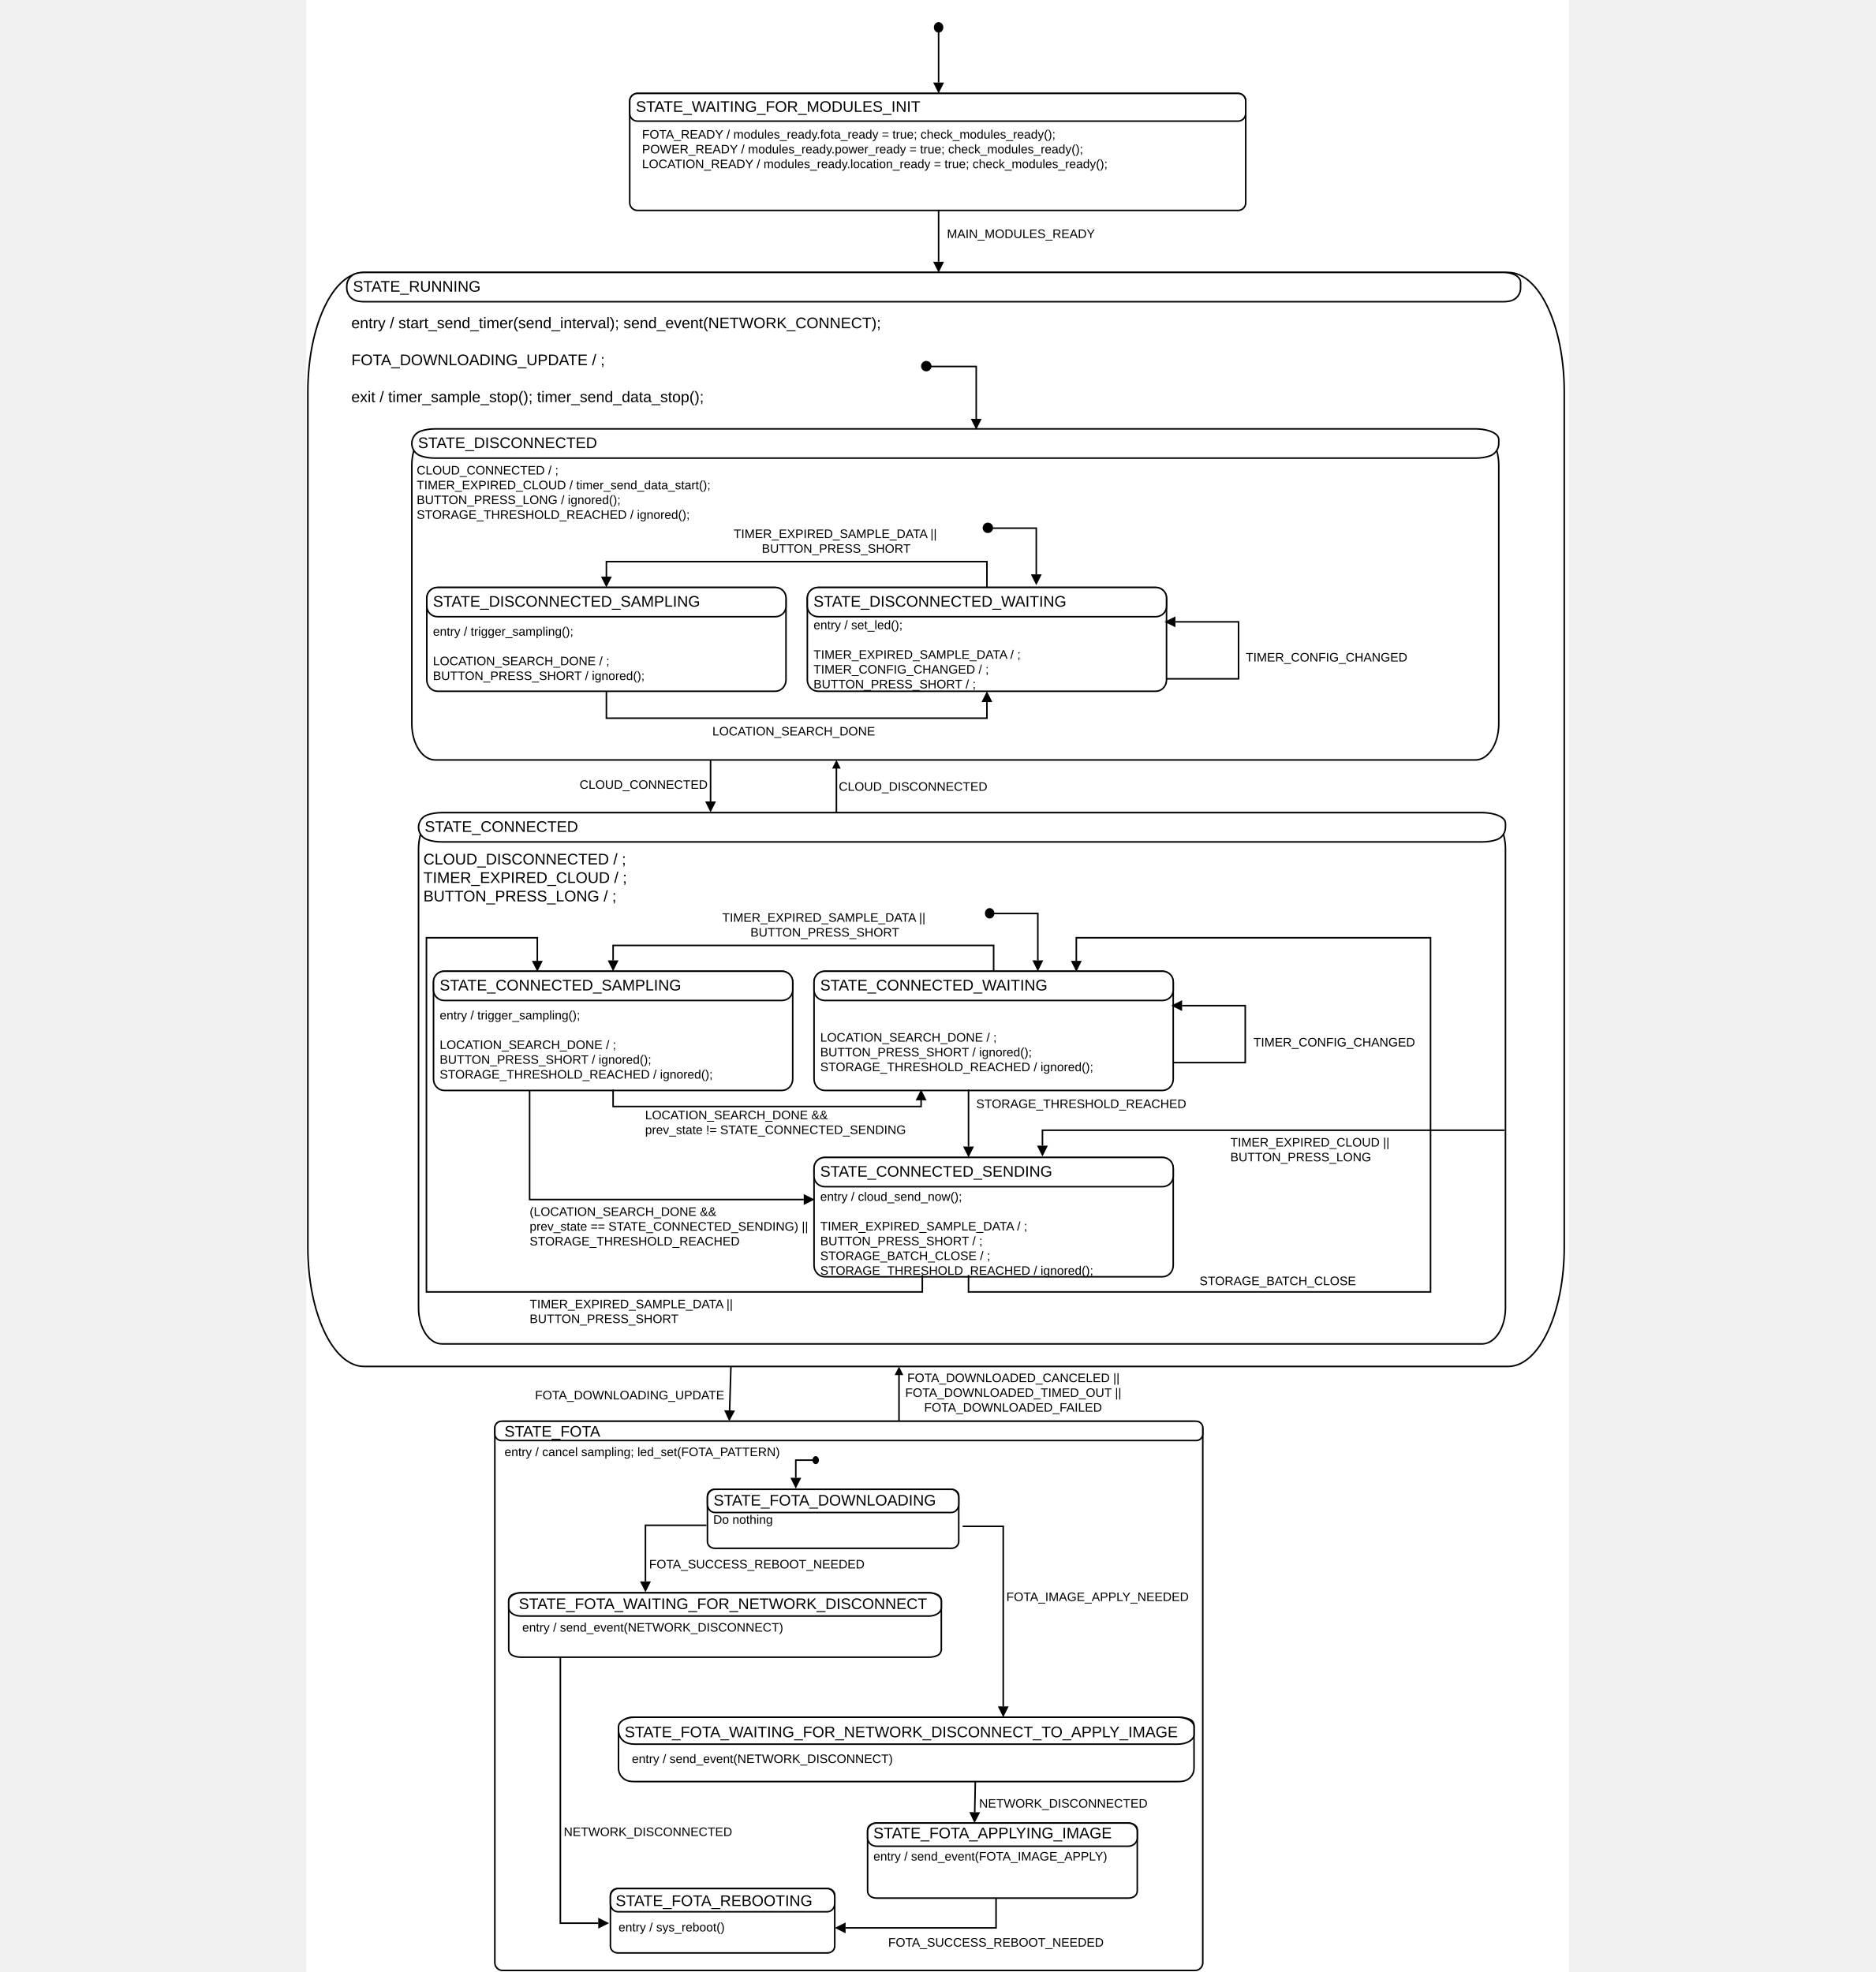
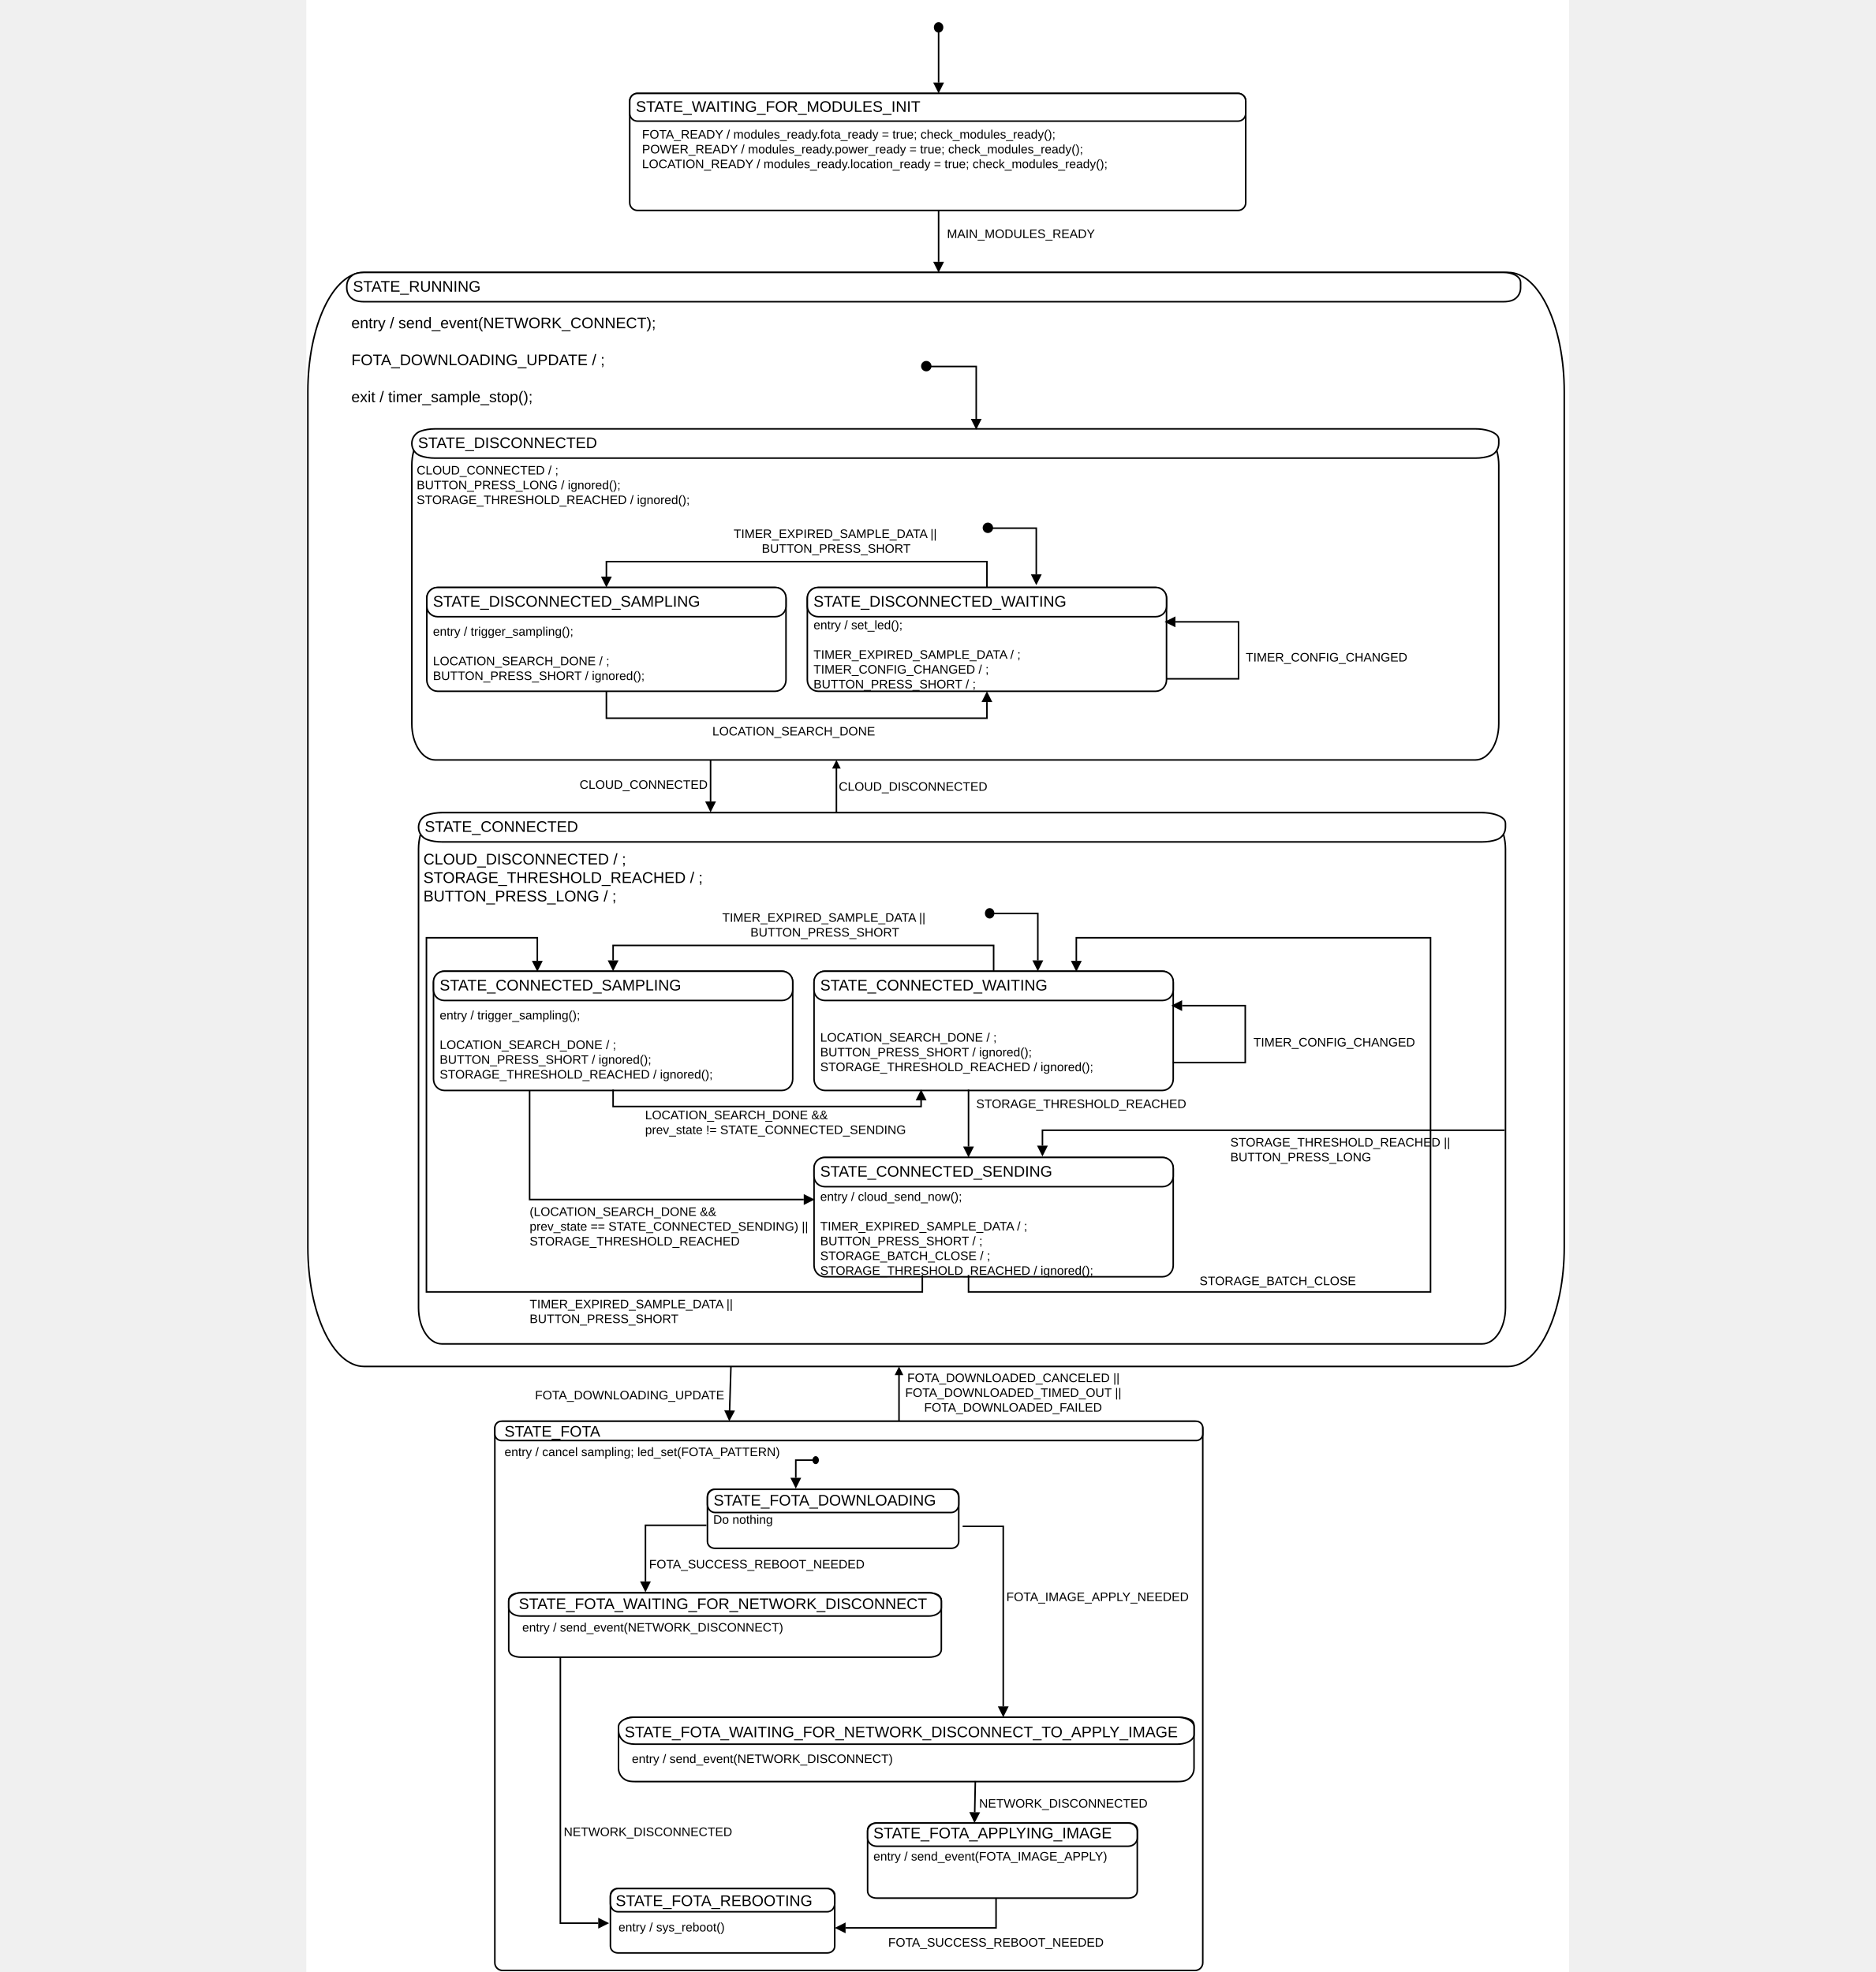
<svg xmlns="http://www.w3.org/2000/svg" xmlns:xlink="http://www.w3.org/1999/xlink" width="16.914in" height="17.787in" viewBox="0 -144 820 1280.66" xml:space="preserve" color-interpolation-filters="sRGB" class="st13">
  <style type="text/css">
	
		.st1 {fill:#ffffff;stroke:#000000;stroke-width:1}
		.st2 {fill:#000000;fill-opacity:1;stroke:#000000;stroke-opacity:1;stroke-width:0.284}
		.st3 {marker-end:url(#mrkr4-6);stroke:#000000;stroke-linecap:butt;stroke-width:1}
		.st4 {fill:none;stroke:none;stroke-linecap:butt;stroke-width:0.75}
		.st5 {fill:#000000;font-family:Arial;font-size:0.833em}
		.st6 {fill:#000000;font-family:Arial;font-size:0.667em}
		.st7 {fill:#ffffff;stroke:none;stroke-linecap:butt;stroke-width:0.75}
		.st8 {fill:#000000;stroke:#000000;stroke-width:1}
		.st9 {fill:none;stroke:none;stroke-width:1}
		.st10 {font-size:1em}
		.st11 {marker-start:url(#mrkr4-289);stroke:#000000;stroke-linecap:butt;stroke-width:1}
		.st12 {fill:#000000;fill-opacity:1;stroke:#000000;stroke-opacity:1;stroke-width:0.357}
		.st13 {fill:none;fill-rule:evenodd;font-size:12px;overflow:visible;stroke-linecap:square;stroke-miterlimit:3}
	
	</style>
  <defs id="Markers">
    <g id="lend4">
      <path d="M 2 1 L 0 0 L 2 -1 L 2 1 " style="stroke:none" />
    </g>
    <marker id="mrkr4-6" class="st2" refX="-7.04" orient="auto" markerUnits="strokeWidth" overflow="visible">
      <use xlink:href="#lend4" transform="scale(-3.52,-3.52) " />
    </marker>
    <marker id="mrkr4-289" class="st12" refX="5.24" orient="auto" markerUnits="strokeWidth" overflow="visible">
      <use xlink:href="#lend4" transform="scale(2.8) " />
    </marker>
  </defs>
  <g>
    <rect x="0" y="-144" width="820" height="1280.66" fill="white" />
    <g id="shape1104-1" transform="translate(1,-393.25)">
      <path d="M0 1059.15 A36.476 77.509 -180 0 0 36.47 1136.66 L779.35 1136.66 A36.476 77.509 -180 0 0 815.83 1059.15        L815.83 503.69 A36.476 77.509 -180 0 0 779.35 426.18 L36.47 426.18 A36.476 77.509 -180 0 0 0 503.69        L0 1059.15 Z" class="st1" />
    </g>
    <g id="shape206-7" transform="translate(122.417,-1)">
      <path d="M-0 1131.67 A5.028 4.994 -180 0 0 5.03 1136.66 L454.66 1136.66 A5.028 4.994 -180 0 0 459.69 1131.67        L459.69 784.98 A5.028 4.994 -180 0 0 454.66 779.99 L5.03 779.99 A5.028 4.994 -180 0 0 0 784.98 L0        1131.67 Z" class="st1" />
    </g>
    <g id="shape207-14" transform="translate(122.417,-345.135)">
      <path d="M2.87 1136.42 A4.31 4.179 -180 0 0 4.31 1136.66 L455.38 1136.66 A4.31 4.179 -180 0 0 456.82 1136.42        A4.252 4.252 -180 0 0 459.69 1132.4 L459.69 1128.3 A4.31 4.179 -180 0 0 455.38 1124.12 L4.31 1124.12        A4.31 4.179 -180 0 0 2.87 1124.36 A4.252 4.252 -180 0 0 0 1128.39 L0 1132.4 A4.252 4.252 -180        0 0 2.87 1136.42 Z" class="st1" />
    </g>
    <g id="shape208-16" transform="translate(128.682,-346.478)">
      <rect x="0" y="1128.3" width="87.87" height="8.358" class="st4" />
      <text x="0" y="1135.48" class="st5">STATE_FOTA</text>
    </g>
    <g id="shape209-19" transform="translate(128.682,-334.5)">
      <rect x="0" y="1130.81" width="202.074" height="5.851" class="st4" />
      <text x="0" y="1136.14" class="st6">entry / cancel sampling; led_set(FOTA_PATTERN)</text>
    </g>
    <g id="shape215-22" transform="translate(260.466,-275.152)">
      <path d="M1.97 1135.83 A4.896 4.179 -180 0 0 4.9 1136.66 L158.29 1136.66 A4.896 4.179 -180 0 0 161.22 1135.83        A4.252 4.252 -180 0 0 163.18 1132.25 L163.18 1102.53 A4.896 4.179 -180 0 0 158.29 1098.35 L4.9 1098.35        A4.896 4.179 -180 0 0 1.97 1099.18 A4.252 4.252 -180 0 0 -0 1102.77 L-0 1132.25 A4.252 4.252        -180 0 0 1.97 1135.83 Z" class="st1" />
    </g>
    <g id="shape216-24" transform="translate(260.466,-298.397)">
      <path d="M0 1131.35 A4.896 5.316 -180 0 0 4.9 1136.66 L158.29 1136.66 A4.896 5.316 -180 0 0 163.18 1131.35 L163.18        1126.92 A4.896 5.316 -180 0 0 158.29 1121.6 L4.9 1121.6 A4.896 5.316 -180 0 0 0 1126.92 L0 1131.35        Z" class="st1" />
      <text x="4" y="1132.13" class="st5">STATE_FOTA_DOWNLOADING</text>
    </g>
    <g id="shape218-27" transform="translate(264.221,-289.291)">
      <rect x="0" y="1128.3" width="43.946" height="8.358" class="st4" />
      <text x="0" y="1134.88" class="st6">Do nothing</text>
    </g>
    <g id="shape219-30" transform="translate(131.43,-204.44)">
      <path d="M2.21 1135.36 A8.026 4.179 -180 0 0 8.03 1136.66 L272.88 1136.66 A8.026 4.179 -180 0 0 278.7 1135.36        A4.252 4.252 -180 0 0 280.91 1131.63 L280.91 1099.9 A4.252 4.252 -180 0 0 278.7 1096.17 A8.026        4.179 -180 0 0 272.88 1094.87 L8.03 1094.87 A8.026 4.179 -180 0 0 2.21 1096.17 A4.252 4.252 -180        0 0 0 1099.9 L0 1131.63 A4.252 4.252 -180 0 0 2.21 1135.36 Z" class="st1" />
    </g>
    <g id="shape220-32" transform="translate(131.43,-231.168)">
      <path d="M0.92 1133.82 A8.026 5.316 -180 0 0 8.03 1136.66 L272.88 1136.66 A8.026 5.316 -180 0 0 279.99 1133.82        A4.252 4.252 -180 0 0 280.91 1131.18 L280.91 1127.09 A4.252 4.252 -180 0 0 279.99 1124.44 A8.026        5.316 -180 0 0 272.88 1121.6 L8.03 1121.6 A8.026 5.316 -180 0 0 0.92 1124.44 A4.252 4.252 -180        0 0 -0 1127.09 L-0 1131.18 A4.252 4.252 -180 0 0 0.92 1133.82 Z" class="st1" />
      <text x="6.55" y="1132.13" class="st5">STATE_FOTA_WAITING_FOR_NETWORK_DISCONNECT</text>
    </g>
    <g id="shape222-35" transform="translate(140.215,-222.409)">
      <rect x="0" y="1130.81" width="202.074" height="5.851" class="st4" />
      <text x="0" y="1138.01" class="st6">entry / send_event(NETWORK_DISCONNECT)</text>
    </g>
    <g id="shape227-38" transform="translate(222.565,-261.563)">
      <rect x="0" y="1130.81" width="145.659" height="5.851" class="st4" />
      <text x="0" y="1136.14" class="st6">FOTA_SUCCESS_REBOOT_NEEDED</text>
    </g>
    <g id="shape228-41" transform="translate(202.72,-123.663)">
      <path d="M7.46 1136.47 A10.678 4.179 -180 0 0 10.68 1136.66 L363.04 1136.66 A10.678 4.179 -180 0 0 366.25 1136.47        A8.504 8.504 -180 0 0 373.71 1128.03 L373.71 1100.24 A4.252 4.252 -180 0 0 371.29 1096.4 A10.678        4.179 -180 0 0 363.04 1094.87 L10.68 1094.87 A10.678 4.179 -180 0 0 7.46 1095.07 A8.504 8.504 -180        0 0 -0 1103.5 L-0 1128.03 A8.504 8.504 -180 0 0 7.46 1136.47 Z" class="st1" />
    </g>
    <g id="shape229-43" transform="translate(202.72,-147.964)">
      <path d="M6.44 1136.16 A10.678 6.173 -180 0 0 10.68 1136.66 L363.04 1136.66 A10.678 6.173 -180 0 0 373 1132.71        A4.252 4.252 -180 0 0 373.71 1130.35 L373.71 1125.48 A4.252 4.252 -180 0 0 373 1123.13 A10.678        6.173 -180 0 0 363.04 1119.17 L10.68 1119.17 A10.678 6.173 -180 0 0 0.71 1123.13 A4.252 4.252 -180        0 0 -0 1125.48 L-0 1127.9 A8.504 8.504 -180 0 0 6.44 1136.16 Z" class="st1" />
      <text x="4" y="1132.17" class="st5">STATE_FOTA_WAITING_FOR_NETWORK_DISCONNECT_TO_APPLY_IMAGE</text>
    </g>
    <g id="shape231-46" transform="translate(211.391,-137.063)">
      <rect x="0" y="1130.81" width="202.074" height="5.851" class="st4" />
      <text x="0" y="1138.01" class="st6">entry / send_event(NETWORK_DISCONNECT)</text>
    </g>
    <g id="shape236-49" transform="translate(454.543,-240.379)">
      <rect x="0" y="1130.81" width="121.239" height="5.851" class="st4" />
      <text x="0" y="1136.14" class="st6">FOTA_IMAGE_APPLY_NEEDED</text>
    </g>
    <g id="shape237-52" transform="translate(364.47,-47.9867)">
      <path d="M2 1135.63 A5.837 4.179 -180 0 0 5.84 1136.66 L169.28 1136.66 A5.837 4.179 -180 0 0 173.11 1135.63 A4.252        4.252 -180 0 0 175.11 1132.03 L175.11 1092.08 A5.837 4.179 -180 0 0 169.28 1087.91 L5.84 1087.91 A5.837        4.179 -180 0 0 2 1088.94 A4.252 4.252 -180 0 0 -0 1092.54 L-0 1132.03 A4.252 4.252 -180 0 0 2        1135.63 Z" class="st1" />
    </g>
    <g id="shape238-54" transform="translate(364.47,-81.6803)">
      <path d="M0 1131.35 A5.837 5.316 -180 0 0 5.84 1136.66 L169.28 1136.66 A5.837 5.316 -180 0 0 175.11 1131.35 L175.11        1126.92 A5.837 5.316 -180 0 0 169.28 1121.6 L5.84 1121.6 A5.837 5.316 -180 0 0 0 1126.92 L0 1131.35        Z" class="st1" />
    </g>
    <g id="shape239-56" transform="translate(368.225,-86.0394)">
      <rect x="0" y="1129.14" width="163.185" height="7.522" class="st4" />
      <text x="0" y="1135.9" class="st5">STATE_FOTA_APPLYING_IMAGE</text>
    </g>
    <g id="shape240-59" transform="translate(368.225,-71.8661)">
      <rect x="0" y="1130.81" width="163.185" height="5.851" class="st4" />
      <text x="0" y="1136.14" class="st6">entry / send_event(FOTA_IMAGE_APPLY)</text>
    </g>
    <g id="shape246-62" transform="translate(197.467,-12.3875)">
      <path d="M1.97 1135.84 A4.855 4.179 -180 0 0 4.86 1136.66 L140.8 1136.66 A4.855 4.179 -180 0 0 143.69 1135.84        A4.252 4.252 -180 0 0 145.66 1132.26 L145.66 1099.05 A4.855 4.179 -180 0 0 140.8 1094.87 L4.86 1094.87        A4.855 4.179 -180 0 0 1.97 1095.69 A4.252 4.252 -180 0 0 -0 1099.28 L-0 1132.26 A4.252 4.252        -180 0 0 1.97 1135.84 Z" class="st1" />
    </g>
    <g id="shape247-64" transform="translate(197.467,-39.116)">
      <path d="M-0 1131.35 A4.855 5.316 -180 0 0 4.86 1136.66 L140.8 1136.66 A4.855 5.316 -180 0 0 145.66 1131.35 L145.66        1126.92 A4.855 5.316 -180 0 0 140.8 1121.6 L4.86 1121.6 A4.855 5.316 -180 0 0 0 1126.92 L0 1131.35        Z" class="st1" />
    </g>
    <g id="shape248-66" transform="translate(200.88,-42.0996)">
      <rect x="0" y="1129.14" width="131.774" height="7.522" class="st7" />
      <text x="0" y="1135.9" class="st5">STATE_FOTA_REBOOTING</text>
    </g>
    <g id="shape249-69" transform="translate(202.72,-25.8368)">
      <rect x="0" y="1130.81" width="87.87" height="5.851" class="st4" />
      <text x="0" y="1136.14" class="st6">entry / sys_reboot()</text>
    </g>
    <g id="shape254-72" transform="translate(436.871,-106.209)">
      <rect x="0" y="1130.81" width="112.949" height="5.851" class="st4" />
      <text x="0" y="1136.14" class="st6">NETWORK_DISCONNECTED</text>
    </g>
    <g id="shape263-75" transform="translate(377.832,-15.9503)">
      <rect x="0" y="1130.81" width="145.659" height="5.851" class="st4" />
      <text x="0" y="1136.14" class="st6">FOTA_SUCCESS_REBOOT_NEEDED</text>
    </g>
    <g id="shape277-78" transform="translate(330.583,-332.405)">
      <path d="M-1.43 1136.66 L-12.74 1136.66 L-12.74 1148.1" class="st3" />
    </g>
    <g id="shape278-83" transform="translate(329.154,-330.311)">
      <ellipse cx="1.602" cy="1134.57" rx="1.602" ry="2.095" class="st8" />
    </g>
    <g id="shape295-85" transform="translate(259.818,-290.104)">
      <path d="M0 1136.66 L-39.6 1136.66 L-39.6 1173.11" class="st3" />
    </g>
    <g id="shape296-90" transform="translate(426.197,-289.432)">
      <path d="M0 1136.66 L26.35 1136.66 L26.35 1253.6" class="st3" />
    </g>
    <g id="shape298-95" transform="translate(441.236,-124.02)">
      <path d="M-6.82 1136.66 L-7.22 1156.9" class="st3" />
    </g>
    <g id="shape299-100" transform="translate(164.965,-204.44)">
      <path d="M0 1136.66 L0 1309.39 L24.59 1309.39" class="st3" />
    </g>
    <g id="shape300-105" transform="translate(167.152,-87.7765)">
      <rect x="0" y="1130.81" width="121.239" height="5.851" class="st4" />
      <text x="0" y="1136.14" class="st6">NETWORK_DISCONNECTED</text>
    </g>
    <g id="shape302-108" transform="translate(447.876,-47.9867)">
      <path d="M0 1136.66 L0 1155.99 L-97.71 1155.99" class="st3" />
    </g>
    <g id="shape1002-113" transform="translate(26.2756,-1084.73)">
      <path d="M6.26 1136.06 A10.896 6.333 -180 0 0 10.9 1136.66 L751.31 1136.66 A10.896 6.333 -180 0 0 755.94 1136.06        A8.504 8.504 -180 0 0 762.2 1127.86 L762.2 1124.1 A4.252 4.252 -180 0 0 761.61 1121.93 A10.896        6.333 -180 0 0 751.31 1117.66 L10.9 1117.66 A10.896 6.333 -180 0 0 6.26 1118.26 A8.504 8.504 -180        0 0 -0 1126.47 L-0 1127.86 A8.504 8.504 -180 0 0 6.26 1136.06 Z" class="st1" />
      <text x="4" y="1130.16" class="st5">STATE_RUNNING</text>
    </g>
    <g id="shape1015-124" transform="translate(260.89,-937.578)">
      <path d="M0 1136.66 L58.3 1136.66 L58.3 1165.05" class="st3" />
    </g>
    <g id="shape1021-142" transform="translate(68.5181,-787.135)">
      <path d="M0 1113.22 A15.174 23.442 -180 0 0 15.17 1136.66 L690.62 1136.66 A15.174 23.442 -180 0 0 705.79 1113.22 L705.79         945.23 A15.174 23.442 -180 0 0 690.62 921.79 L15.17 921.79 A15.174 23.442 -180 0 0 0 945.23 L0 1113.22        Z" class="st1" />
    </g>
    <g id="shape1022-144" transform="translate(68.5181,-983.145)">
      <path d="M5.65 1135.18 A15.174 6.706 -180 0 0 15.17 1136.66 L690.62 1136.66 A15.174 6.706 -180 0 0 700.14 1135.18         A8.504 8.504 -180 0 0 705.79 1127.17 L705.79 1124.71 A4.252 4.252 -180 0 0 704.65 1121.82 A15.174         6.706 -180 0 0 690.62 1117.66 L15.17 1117.66 A15.174 6.706 -180 0 0 5.65 1119.15 A8.504 8.504 -180        0 0 0 1127.16 L0 1127.17 A8.504 8.504 -180 0 0 5.65 1135.18 Z" class="st1" />
      <text x="4" y="1130.16" class="st5">STATE_DISCONNECTED</text>
    </g>
    <g id="shape1044-176" transform="translate(78.2441,-831.737)">
      <path d="M0 1129.31 A6.997 7.356 -180 0 0 7 1136.66 L226.23 1136.66 A6.997 7.356 -180 0 0 233.23 1129.31 L233.23        1076.59 A6.997 7.356 -180 0 0 226.23 1069.24 L7 1069.24 A6.997 7.356 -180 0 0 -0 1076.59 L0 1129.31        Z" class="st1" />
      <text x="4" y="1100.55" class="st6">
        <tspan x="4" dy="0" class="st10">entry / trigger_sampling();</tspan>
        <tspan x="4" dy="2.4em" class="st10">LOCATION_SEARCH_DONE / ;</tspan>
        <tspan x="4" dy="1.2em" class="st10">BUTTON_PRESS_SHORT / ignored();</tspan>
      </text>
    </g>
    <g id="shape1045-181" transform="translate(78.2441,-880.161)">
      <path d="M0 1129.96 A6.997 6.706 -180 0 0 7 1136.66 L226.23 1136.66 A6.997 6.706 -180 0 0 233.23 1129.96 L233.23        1124.37 A6.997 6.706 -180 0 0 226.23 1117.66 L7 1117.66 A6.997 6.706 -180 0 0 -0 1124.37 L0 1129.96        Z" class="st1" />
      <text x="4" y="1130.16" class="st5">STATE_DISCONNECTED_SAMPLING</text>
    </g>
    <g id="shape1047-184" transform="translate(29.2393,-1066.98)">
      <rect x="0" y="1117.66" width="529.325" height="19" class="st9" />
      <text x="12.63" y="1136.16" class="st5">
-         <tspan x="0" dy="0" class="st10">entry / start_send_timer(send_interval); send_event(NETWORK_CONNECT);</tspan>
+         <tspan x="0" dy="0" class="st10">entry / send_event(NETWORK_CONNECT);</tspan>
        <tspan x="0" dy="2.4em" class="st10">FOTA_DOWNLOADING_UPDATE / ; </tspan>
-         <tspan x="0" dy="2.4em" class="st10">exit / timer_sample_stop(); timer_send_data_stop(); </tspan>
+         <tspan x="0" dy="2.4em" class="st10">exit / timer_sample_stop(); </tspan>
      </text>
    </g>
    <g id="shape1057-193" transform="translate(67.6609,-981.049)">
      <rect x="0" y="1129.74" width="276.549" height="106.922" class="st9" />
      <text x="4" y="1145.2" class="st6">
        <tspan x="4" dy="0" class="st10">CLOUD_CONNECTED / ;</tspan>
-         <tspan x="4" dy="1.2em" class="st10">TIMER_EXPIRED_CLOUD / timer_send_data_start();</tspan>
        <tspan x="4" dy="1.2em" class="st10">BUTTON_PRESS_LONG / ignored();</tspan>
        <tspan x="4" dy="1.2em" class="st10">STORAGE_THRESHOLD_REACHED / ignored();</tspan>
      </text>
    </g>
    <g id="shape1059-198" transform="translate(325.338,-831.737)">
      <path d="M0 1129.31 A6.997 7.356 -180 0 0 7 1136.66 L226.23 1136.66 A6.997 7.356 -180 0 0 233.23 1129.31 L233.23        1076.59 A6.997 7.356 -180 0 0 226.23 1069.24 L7 1069.24 A6.997 7.356 -180 0 0 -0 1076.59 L0 1129.31        Z" class="st1" />
      <text x="4" y="1096.35" class="st6">
        <tspan x="4" dy="0" class="st10">entry / set_led();</tspan>
        <tspan x="4" dy="2.4em" class="st10">TIMER_EXPIRED_SAMPLE_DATA / ;</tspan>
        <tspan x="4" dy="1.2em" class="st10">TIMER_CONFIG_CHANGED / ;</tspan>
        <tspan x="4" dy="1.2em" class="st10">BUTTON_PRESS_SHORT / ;</tspan>
      </text>
    </g>
    <g id="shape1060-201" transform="translate(325.338,-880.161)">
      <path d="M0 1129.96 A6.997 6.706 -180 0 0 7 1136.66 L226.23 1136.66 A6.997 6.706 -180 0 0 233.23 1129.96 L233.23        1124.37 A6.997 6.706 -180 0 0 226.23 1117.66 L7 1117.66 A6.997 6.706 -180 0 0 -0 1124.37 L0 1129.96        Z" class="st1" />
      <text x="4" y="1130.16" class="st5">STATE_DISCONNECTED_WAITING</text>
    </g>
    <g id="shape1061-204" transform="translate(441.951,-892.075)">
      <path d="M0 1129.57 L0 1112.81 L-247.09 1112.81 L-247.09 1122.53" class="st3" />
    </g>
    <g id="shape1062-209" transform="translate(405,-1046)">
      <path d="M0 1140 L30 1140 L30 1174" class="st3" />
    </g>
    <g id="shape1063-214" transform="translate(400,-1040)">
      <ellipse cx="2.57" cy="1133.78" rx="2.88" ry="2.88" class="st8" />
    </g>
    <g id="shape1062-209" transform="translate(444,-941)">
      <path d="M0 1140 L30 1140 L30 1170" class="st3" />
    </g>
    <g id="shape1063-214" transform="translate(440,-935)">
      <ellipse cx="2.57" cy="1133.78" rx="2.88" ry="2.88" class="st8" />
    </g>
    <g id="shape1064-216" transform="translate(194.857,-824.651)">
      <path d="M0 1129.57 L0 1147.06 L247.09 1147.06 L247.09 1136.61" class="st3" />
    </g>
    <g id="shape1065-221" transform="translate(262.617,-925.406)">
      <rect x="0" y="1129.74" width="163.185" height="6.922" class="st9" />
      <text x="14.83" y="1130.8" class="st6">TIMER_EXPIRED_SAMPLE_DATA || <tspan x="33.14" dy="1.2em" class="st10">BUTTON_PRESS_SHORT</tspan>
      </text>
    </g>
    <g id="shape1066-225" transform="translate(250.888,-801.977)">
      <rect x="0" y="1129.74" width="131.774" height="6.922" class="st9" />
      <text x="12.76" y="1135.6" class="st6">LOCATION_SEARCH_DONE</text>
    </g>
    <g id="shape1070-233" transform="translate(72.8726,-537.897)">
      <path d="M0 1243.22 A15.174 23.442 -180 0 0 15.17 1266.66 L690.62 1266.66 A15.174 23.442 -180 0 0 705.79 1243.22 L705.79         945.23 A15.174 23.442 -180 0 0 690.62 921.79 L15.17 921.79 A15.174 23.442 -180 0 0 0 945.23 L0 1243.22        Z" class="st1" />
    </g>
    <g id="shape1071-235" transform="translate(72.8726,-733.907)">
      <path d="M5.65 1135.18 A15.174 6.706 -180 0 0 15.17 1136.66 L690.62 1136.66 A15.174 6.706 -180 0 0 700.14 1135.18         A8.504 8.504 -180 0 0 705.79 1127.17 L705.79 1124.71 A4.252 4.252 -180 0 0 704.65 1121.82 A15.174         6.706 -180 0 0 690.62 1117.66 L15.17 1117.66 A15.174 6.706 -180 0 0 5.65 1119.15 A8.504 8.504 -180        0 0 0 1127.16 L0 1127.17 A8.504 8.504 -180 0 0 5.65 1135.18 Z" class="st1" />
      <text x="4" y="1130.16" class="st5">STATE_CONNECTED</text>
    </g>
    <g id="shape1073-238" transform="translate(82.5986,-582.5)">
      <path d="M0 1139.31 A6.997 7.356 -180 0 0 7 1146.66 L226.23 1146.66 A6.997 7.356 -180 0 0 233.23 1139.31 L233.23        1076.59 A6.997 7.356 -180 0 0 226.23 1069.24 L7 1069.24 A6.997 7.356 -180 0 0 -0 1076.59 L0 1139.31        Z" class="st1" />
      <text x="4" y="1100.55" class="st6">
        <tspan x="4" dy="0" class="st10">entry / trigger_sampling();</tspan>
        <tspan x="4" dy="2.4em" class="st10">LOCATION_SEARCH_DONE / ;</tspan>
        <tspan x="4" dy="1.2em" class="st10">BUTTON_PRESS_SHORT / ignored();</tspan>
        <tspan x="4" dy="1.2em" class="st10">STORAGE_THRESHOLD_REACHED / ignored();</tspan>
      </text>
    </g>
    <g id="shape1074-243" transform="translate(82.5986,-630.924)">
      <path d="M0 1129.96 A6.997 6.706 -180 0 0 7 1136.66 L226.23 1136.66 A6.997 6.706 -180 0 0 233.23 1129.96 L233.23        1124.37 A6.997 6.706 -180 0 0 226.23 1117.66 L7 1117.66 A6.997 6.706 -180 0 0 -0 1124.37 L0 1129.96        Z" class="st1" />
      <text x="4" y="1130.16" class="st5">STATE_CONNECTED_SAMPLING</text>
    </g>
    <g id="shape1075-246" transform="translate(72.0154,-731.812)">
      <rect x="0" y="1129.74" width="450.323" height="6.922" class="st9" />
      <text x="4" y="1154.2" class="st5">
        <tspan x="4" dy="-0.5em" class="st10">CLOUD_DISCONNECTED / ;</tspan>
-         <tspan x="4" dy="1.2em" class="st10">TIMER_EXPIRED_CLOUD / ;</tspan>
+         <tspan x="4" dy="1.2em" class="st10">STORAGE_THRESHOLD_REACHED / ;</tspan>
        <tspan x="4" dy="1.2em" class="st10">BUTTON_PRESS_LONG / ;</tspan>
      </text>
    </g>
    <g id="shape1076-249" transform="translate(329.693,-582.5)">
      <path d="M0 1139.31 A6.997 7.356 -180 0 0 7 1146.66 L226.23 1146.66 A6.997 7.356 -180 0 0 233.23 1139.31 L233.23        1076.59 A6.997 7.356 -180 0 0 226.23 1069.24 L7 1069.24 A6.997 7.356 -180 0 0 -0 1076.59 L0 1139.31        Z" class="st1" />
      <text x="4" y="1105.35" class="st6">
        <tspan x="4" dy="1.2em" class="st10">LOCATION_SEARCH_DONE / ;</tspan>
        <tspan x="4" dy="1.2em" class="st10">BUTTON_PRESS_SHORT / ignored();</tspan>
        <tspan x="4" dy="1.2em" class="st10">STORAGE_THRESHOLD_REACHED / ignored();</tspan>
      </text>
    </g>
    <g id="shape1111-501" transform="translate(329.693,-461.5)">
      <path d="M0 1139.31 A6.997 7.356 -180 0 0 7 1146.66 L226.23 1146.66 A6.997 7.356 -180 0 0 233.23 1139.31 L233.23        1076.59 A6.997 7.356 -180 0 0 226.23 1069.24 L7 1069.24 A6.997 7.356 -180 0 0 -0 1076.59 L0 1139.31        Z" class="st1" />
      <text x="4" y="1097.35" class="st6">
        <tspan x="4" dy="0" class="st10">entry / cloud_send_now();</tspan>
        <tspan x="4" dy="2.4em" class="st10">TIMER_EXPIRED_SAMPLE_DATA / ;</tspan>
        <tspan x="4" dy="1.2em" class="st10">BUTTON_PRESS_SHORT / ;</tspan>
        <tspan x="4" dy="1.2em" class="st10">STORAGE_BATCH_CLOSE / ;</tspan>
        <tspan x="4" dy="1.2em" class="st10">STORAGE_THRESHOLD_REACHED / ignored();</tspan>
      </text>
    </g>
    <g id="shape1110-500" transform="translate(329.693,-510)">
      <path d="M0 1129.96 A6.997 6.706 -180 0 0 7 1136.66 L226.23 1136.66 A6.997 6.706 -180 0 0 233.23 1129.96 L233.23        1124.37 A6.997 6.706 -180 0 0 226.23 1117.66 L7 1117.66 A6.997 6.706 -180 0 0 -0 1124.37 L0 1129.96        Z" class="st1" />
      <text x="4" y="1130.16" class="st5">STATE_CONNECTED_SENDING</text>
    </g>
    <g id="shape1077-252" transform="translate(329.693,-630.924)">
      <path d="M0 1129.96 A6.997 6.706 -180 0 0 7 1136.66 L226.23 1136.66 A6.997 6.706 -180 0 0 233.23 1129.96 L233.23        1124.37 A6.997 6.706 -180 0 0 226.23 1117.66 L7 1117.66 A6.997 6.706 -180 0 0 -0 1124.37 L0 1129.96        Z" class="st1" />
      <text x="4" y="1130.16" class="st5">STATE_CONNECTED_WAITING</text>
    </g>
    <g id="shape1078-255" transform="translate(446.306,-642.837)">
      <path d="M0 1129.57 L0 1112.81 L-247.09 1112.81 L-247.09 1122.53" class="st3" />
    </g>
    <g id="shape1079-260" transform="translate(445,-683.759)">
      <path d="M0 1133 L30 1133 L30 1163.46" class="st3" />
    </g>
    <g id="shape1080-265" transform="translate(153.72,-680.877)">
      <ellipse cx="290" cy="1130" rx="2.57" ry="2.882" class="st8" />
    </g>
    <g id="shape1081-267" transform="translate(199.211,-575.413)">
      <path d="M0 1139 L0 1150 L200 1150 L200 1146" class="st3" />
    </g>
    <g id="shape1081-267" transform="translate(430 ,-575.413)">
      <path d="M0 1139 L0 1176" class="st3" />
    </g>
    <g id="shape1081-267" transform="translate(430 ,-455)">
      <path d="M0 1139 L0 1150 L300 1150 L300 920 L70 920 L70 935" class="st3" />
    </g>
    <g id="shape1081-267" transform="translate(145 ,-575)">
      <path d="M0 1139 L0 1210 L178 1210" class="st3" />
    </g>
    <g id="shape1081-267" transform="translate(400 ,-455)">
      <path d="M0 1139 L0 1150 L-322 1150 L-322 920 L-250 920 L-250 935" class="st3" />
    </g>
    <g id="shape1081-267" transform="translate(778 ,-550)">
      <path d="M0 1140 L-300 1140 L-300 1150" class="st3" />
    </g>
    <g id="shape1082-272" transform="translate(255.242,-676.169)">
      <rect x="0" y="1129.74" width="163.185" height="6.922" class="st9" />
      <text x="14.83" y="1130.8" class="st6">TIMER_EXPIRED_SAMPLE_DATA || <tspan x="33.14" dy="1.2em" class="st10">BUTTON_PRESS_SHORT</tspan>
      </text>
    </g>
    <g id="shape1083-276" transform="translate(220,-552.739)">
      <rect x="0" y="1129.74" width="131.774" height="6.922" class="st9" />
      <text x="0" y="1135.6" class="st6">
        <tspan x="0" dy="0" class="st10">LOCATION_SEARCH_DONE &amp;&amp;</tspan>
        <tspan x="0" dy="1.2em" class="st10">prev_state != STATE_CONNECTED_SENDING</tspan>
      </text>
    </g>
    <g id="shape1083-276" transform="translate(435,-560)">
      <rect x="0" y="1129.74" width="131.774" height="6.922" class="st9" />
      <text x="0" y="1135.6" class="st6">
        <tspan x="0" dy="0" class="st10">STORAGE_THRESHOLD_REACHED</tspan>
      </text>
    </g>
    <g id="shape1083-276" transform="translate(580,-445)">
      <rect x="0" y="1129.74" width="131.774" height="6.922" class="st9" />
      <text x="0" y="1135.6" class="st6">
        <tspan x="0" dy="0" class="st10">STORAGE_BATCH_CLOSE</tspan>
      </text>
    </g>
    <g id="shape1083-276" transform="translate(145,-490)">
      <rect x="0" y="1129.74" width="131.774" height="6.922" class="st9" />
      <text x="0" y="1135.6" class="st6">
        <tspan x="0" dy="0" class="st10">(LOCATION_SEARCH_DONE &amp;&amp;</tspan>
        <tspan x="0" dy="1.2em" class="st10">prev_state == STATE_CONNECTED_SENDING) ||</tspan>
        <tspan x="0" dy="1.2em" class="st10">STORAGE_THRESHOLD_REACHED</tspan>
      </text>
    </g>
    <g id="shape1083-276" transform="translate(145,-430)">
      <rect x="0" y="1129.74" width="131.774" height="6.922" class="st9" />
      <text x="0" y="1135.6" class="st6">
        <tspan x="0" dy="0" class="st10">TIMER_EXPIRED_SAMPLE_DATA ||</tspan>
        <tspan x="0" dy="1.2em" class="st10">BUTTON_PRESS_SHORT</tspan>
      </text>
    </g>
    <g id="shape1083-276" transform="translate(600,-535)">
      <rect x="0" y="1129.74" width="131.774" height="6.922" class="st9" />
      <text x="0" y="1135.6" class="st6">
-         <tspan x="0" dy="0" class="st10">TIMER_EXPIRED_CLOUD ||</tspan>
+         <tspan x="0" dy="0" class="st10">STORAGE_THRESHOLD_REACHED ||</tspan>
        <tspan x="0" dy="1.2em" class="st10">BUTTON_PRESS_LONG</tspan>
      </text>
    </g>
    <g id="shape1084-279" transform="translate(255.409,-787.135)">
      <path d="M7.09 1136.66 L7.09 1163.64" class="st3" />
    </g>
    <g id="shape1085-284" transform="translate(337.123,-787.135)">
      <path d="M7.09 1141.9 L7.09 1142.26 L7.09 1170.68" class="st11" />
    </g>
    <g id="shape1086-290" transform="translate(333.362,-766.039)">
      <rect x="0" y="1129.74" width="121.239" height="6.922" class="st9" />
      <text x="12.39" y="1135.6" class="st6">CLOUD_DISCONNECTED</text>
    </g>
    <g id="shape1087-293" transform="translate(158.404,-767.344)">
      <rect x="0" y="1129.74" width="121.239" height="6.922" class="st9" />
      <text x="19.06" y="1135.6" class="st6">CLOUD_CONNECTED</text>
    </g>
    <g id="shape1105-343" transform="translate(282.269,-393.25)">
      <path d="M-6.54 1136.66 L-7.41 1165.2" class="st3" />
    </g>
    <g id="shape1106-348" transform="translate(377.772,-393.25)">
      <path d="M7.09 1141.9 L7.09 1142.26 L7.09 1172.24" class="st11" />
    </g>
    <g id="shape1107-353" transform="translate(377.832,-370.243)">
      <rect x="0" y="1125.36" width="163.185" height="11.302" class="st9" />
      <text x="12.39" y="1123.81" class="st6">FOTA_DOWNLOADED_CANCELED || <tspan x="11.06" dy="1.2em" class="st10">FOTA_DOWNLOADED_TIMED_OUT || </tspan>
        <tspan x="23.36" dy="1.2em" class="st10">FOTA_DOWNLOADED_FAILED</tspan>
      </text>
    </g>
    <g id="shape1108-358" transform="translate(137.698,-364.758)">
      <rect x="0" y="1117.66" width="145.659" height="19" class="st9" />
      <text x="10.82" y="1129.56" class="st6">FOTA_DOWNLOADING_UPDATE</text>
    </g>
    <g id="shape1089-360" transform="translate(325.338,-880.161)">
      <path d="M233 1177 L280 1177 L280 1140 L239 1140" class="st3" />
    </g>
    <g id="shape1090-361" transform="translate(300,-850)">
      <rect x="300" y="1129.74" width="130" height="6.922" class="st9" />
      <text x="310" y="1135.6" class="st6">TIMER_CONFIG_CHANGED</text>
    </g>
    <g id="shape1091-362" transform="translate(329.693,-630.924)">
      <path d="M233 1177 L280 1177 L280 1140 L239 1140" class="st3" />
    </g>
    <g id="shape1092-363" transform="translate(305,-600)">
      <rect x="300" y="1129.74" width="130" height="6.922" class="st9" />
      <text x="310" y="1135.6" class="st6">TIMER_CONFIG_CHANGED</text>
    </g>
    <g id="shape_init_modules" transform="translate(408,-1260)">
      <ellipse cx="2.57" cy="1133.78" rx="2.57" ry="2.88" class="st8" />
    </g>
    <g id="shape_init_to_modules" transform="translate(410.57,-1260)">
      <path d="M0 1136.66 L0 1169.62" class="st3" />
    </g>
    <g id="shape_modules_init_box" transform="translate(210,-1220)">
      <path d="M5 1136.66 A5 5 0 0 0 0 1141.66 L0 1207.66 A5 5 0 0 0 5 1212.66 L395 1212.66 A5 5 0 0 0 400 1207.66 L400 1141.66 A5 5 0 0 0 395 1136.66 Z" class="st1" />
    </g>
    <g id="shape_modules_init_header" transform="translate(210,-1220)">
      <path d="M5 1136.66 A5 5 0 0 0 0 1141.66 L0 1149.66 A5 5 0 0 0 5 1154.66 L395 1154.66 A5 5 0 0 0 400 1149.66 L400 1141.66 A5 5 0 0 0 395 1136.66 Z" class="st1" />
      <text x="4" y="1148.66" class="st5">STATE_WAITING_FOR_MODULES_INIT</text>
    </g>
    <g id="shape_modules_init_body" transform="translate(214,-1220)">
      <rect x="0" y="1156" width="392" height="54" class="st4" />
      <text x="4" y="1166" class="st6">
        <tspan x="4" dy="0" class="st10">FOTA_READY / modules_ready.fota_ready = true; check_modules_ready();</tspan>
        <tspan x="4" dy="1.2em" class="st10">POWER_READY / modules_ready.power_ready = true; check_modules_ready();</tspan>
        <tspan x="4" dy="1.2em" class="st10">LOCATION_READY / modules_ready.location_ready = true; check_modules_ready();</tspan>
      </text>
    </g>
    <g id="shape_modules_to_running" transform="translate(410.57,-1144)">
      <path d="M0 1136.66 L0 1170" class="st3" />
    </g>
    <g id="shape_modules_ready_label" transform="translate(416,-1125)">
      <rect x="0" y="1130" width="200" height="7" class="st9" />
      <text x="0" y="1135.6" class="st6">MAIN_MODULES_READY</text>
    </g>
  </g>
</svg>
